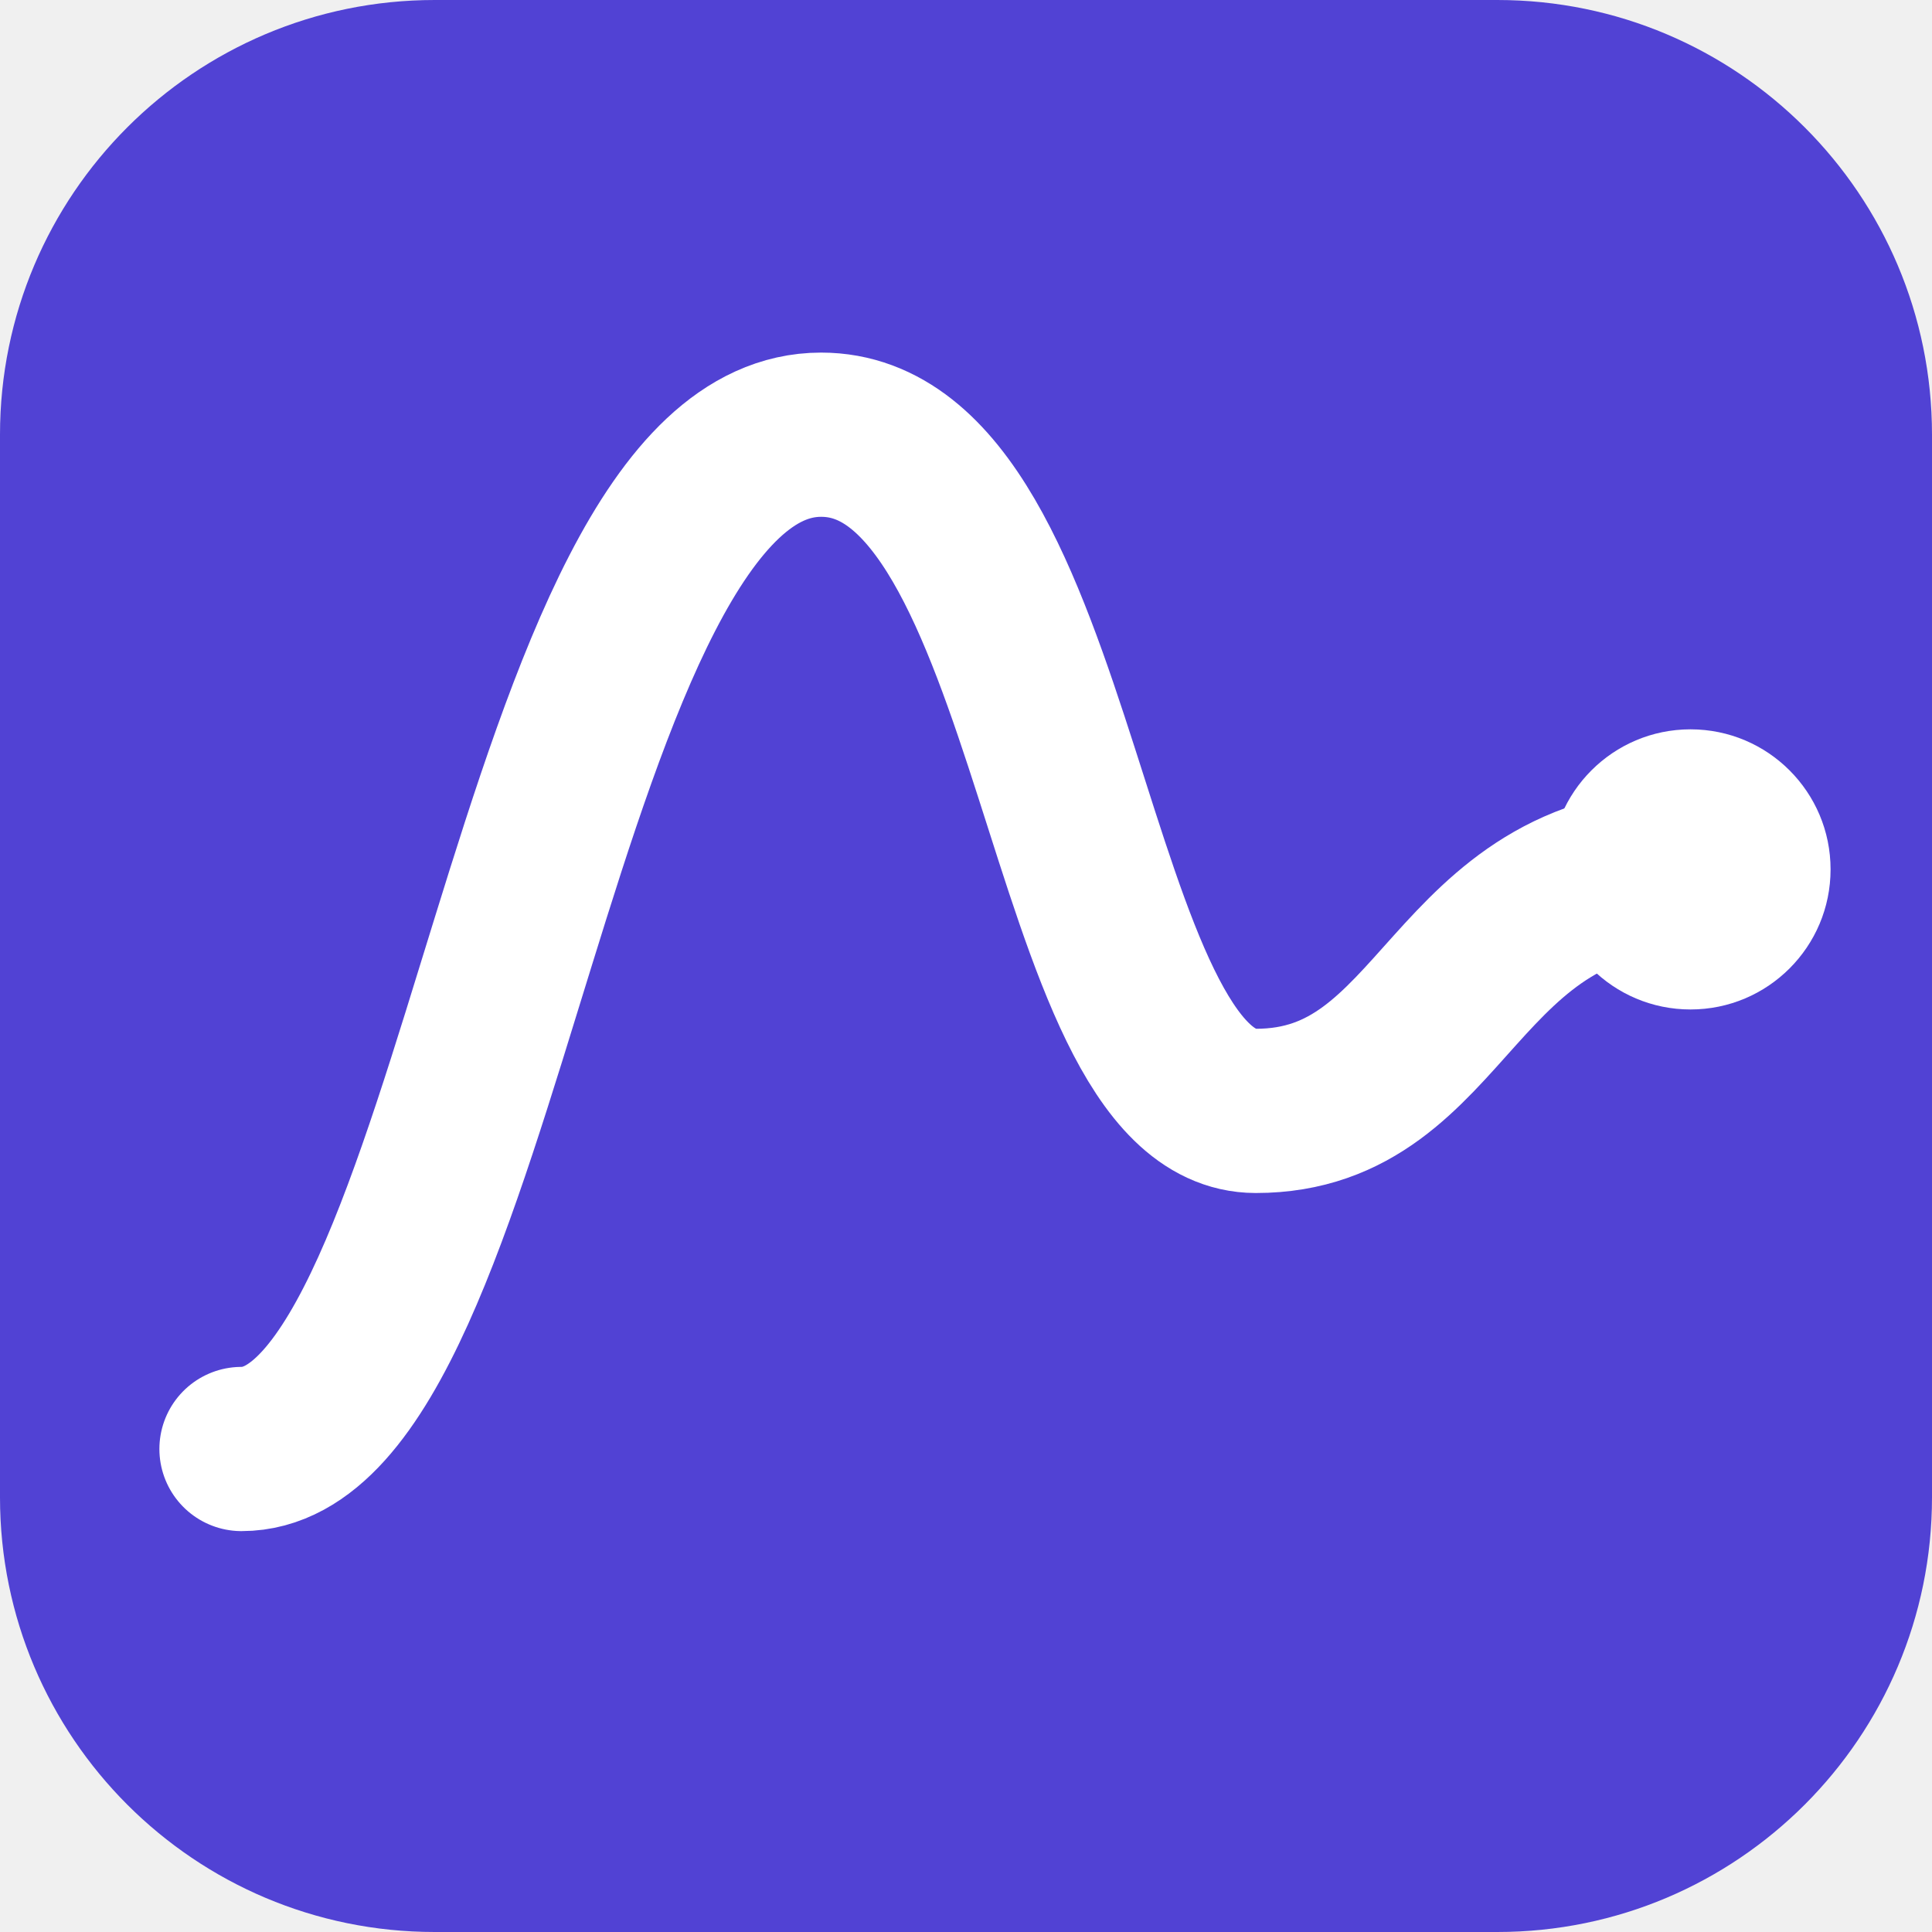
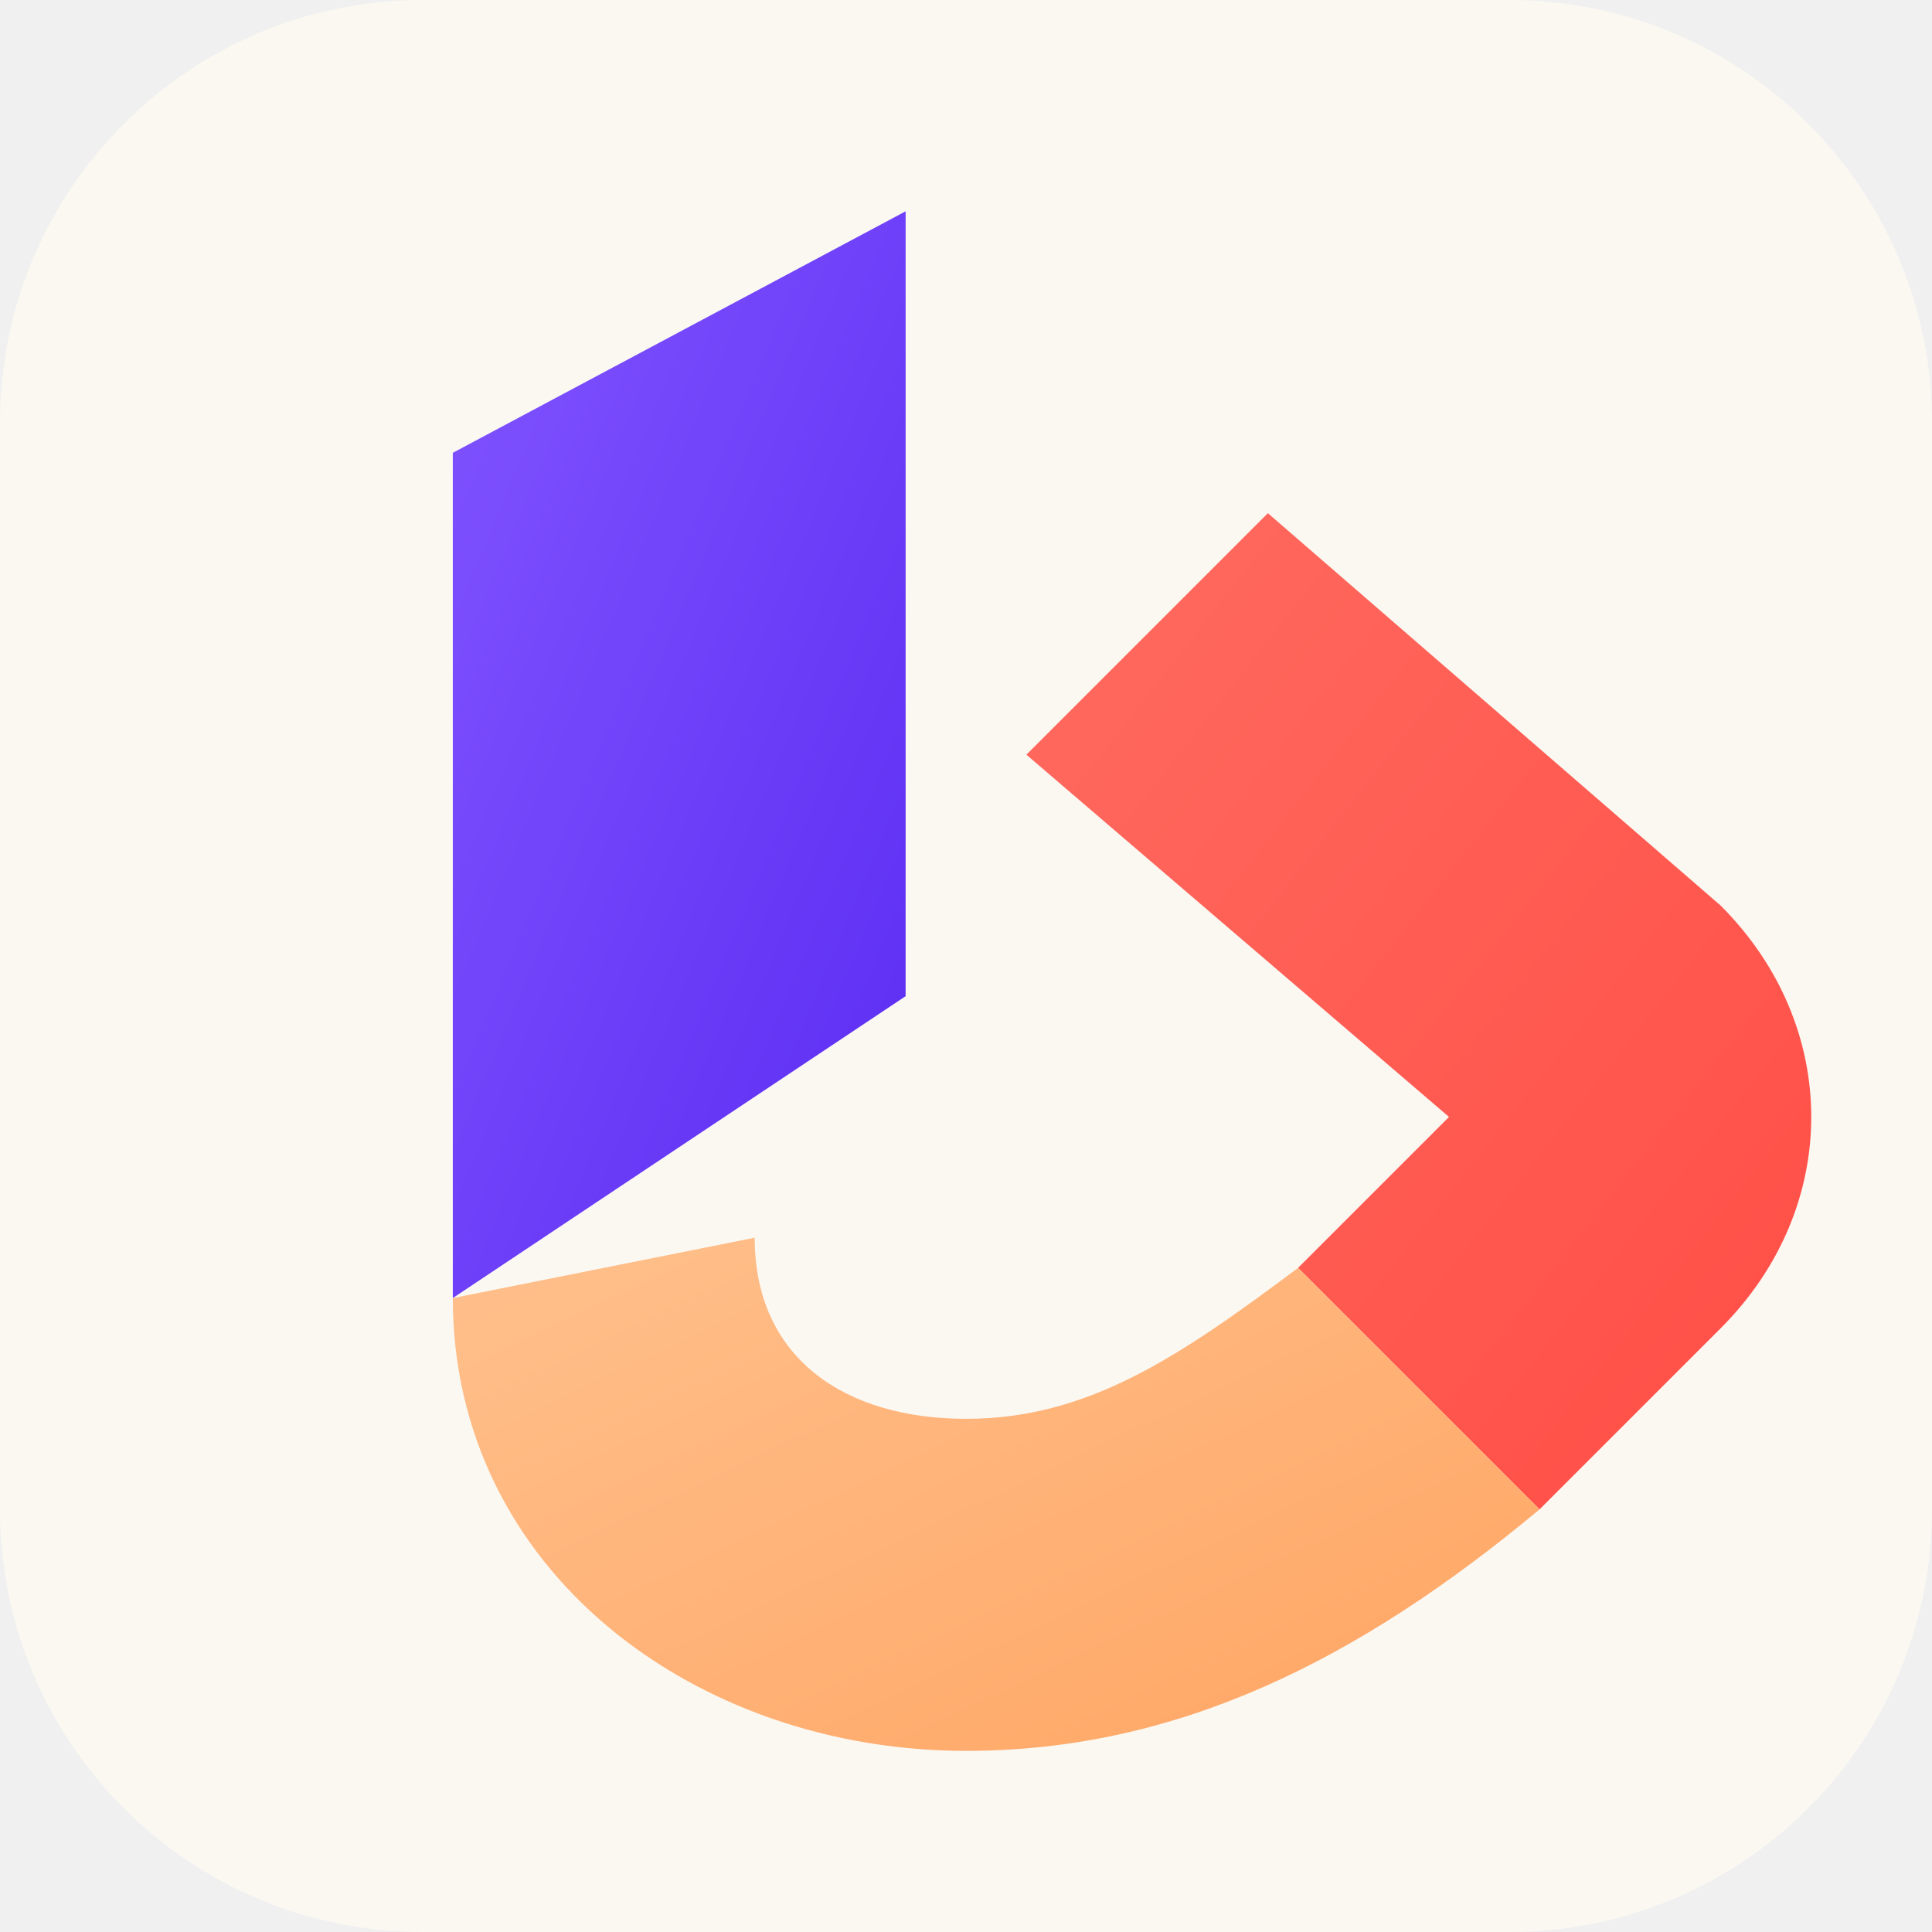
- <svg xmlns="http://www.w3.org/2000/svg" viewBox="0 0 40 40" width="40" height="40">
-   <rect width="40" height="40" rx="9" fill="#5142d4" />
-   <path d="M5 30 C 10 30, 11 9, 17 9 C 22 9, 22 23, 26 23 C 30 23, 30 18, 35 18" fill="none" stroke="#ffffff" stroke-width="3.4" stroke-linecap="round" stroke-linejoin="round" />
-   <circle cx="35" cy="18" r="2.9" fill="#ffffff" />
+ <svg xmlns="http://www.w3.org/2000/svg" viewBox="0 0 64 64">
+   <defs>
+     <linearGradient id="p" x1="0" y1="0" x2="1" y2="1">
+       <stop stop-color="#8154ff" />
+       <stop offset="1" stop-color="#5b2cf2" />
+     </linearGradient>
+     <linearGradient id="r" x1="0" y1="0" x2="1" y2="1">
+       <stop stop-color="#ff6b60" />
+       <stop offset="1" stop-color="#ff4d45" />
+     </linearGradient>
+     <linearGradient id="a" x1="0" y1="0" x2="1" y2="1">
+       <stop stop-color="#ffc08c" />
+       <stop offset="1" stop-color="#ffa563" />
+     </linearGradient>
+   </defs>
+   <rect width="64" height="64" rx="14" fill="#fbf8f2" />
+   <path d="M15 15 30 7v26L15 43V15Z" fill="url(#p)" />
+   <path d="m34 25 8-8 15 13c4 4 4 10 0 14l-6 6-8-8 5-5-14-12Z" fill="url(#r)" />
+   <path d="M15 43c0 9 8 15 17 15 7 0 13-3 19-8l-8-8c-4 3-7 5-11 5-4 0-7-2-7-6l-10 2Z" fill="url(#a)" />
</svg>
